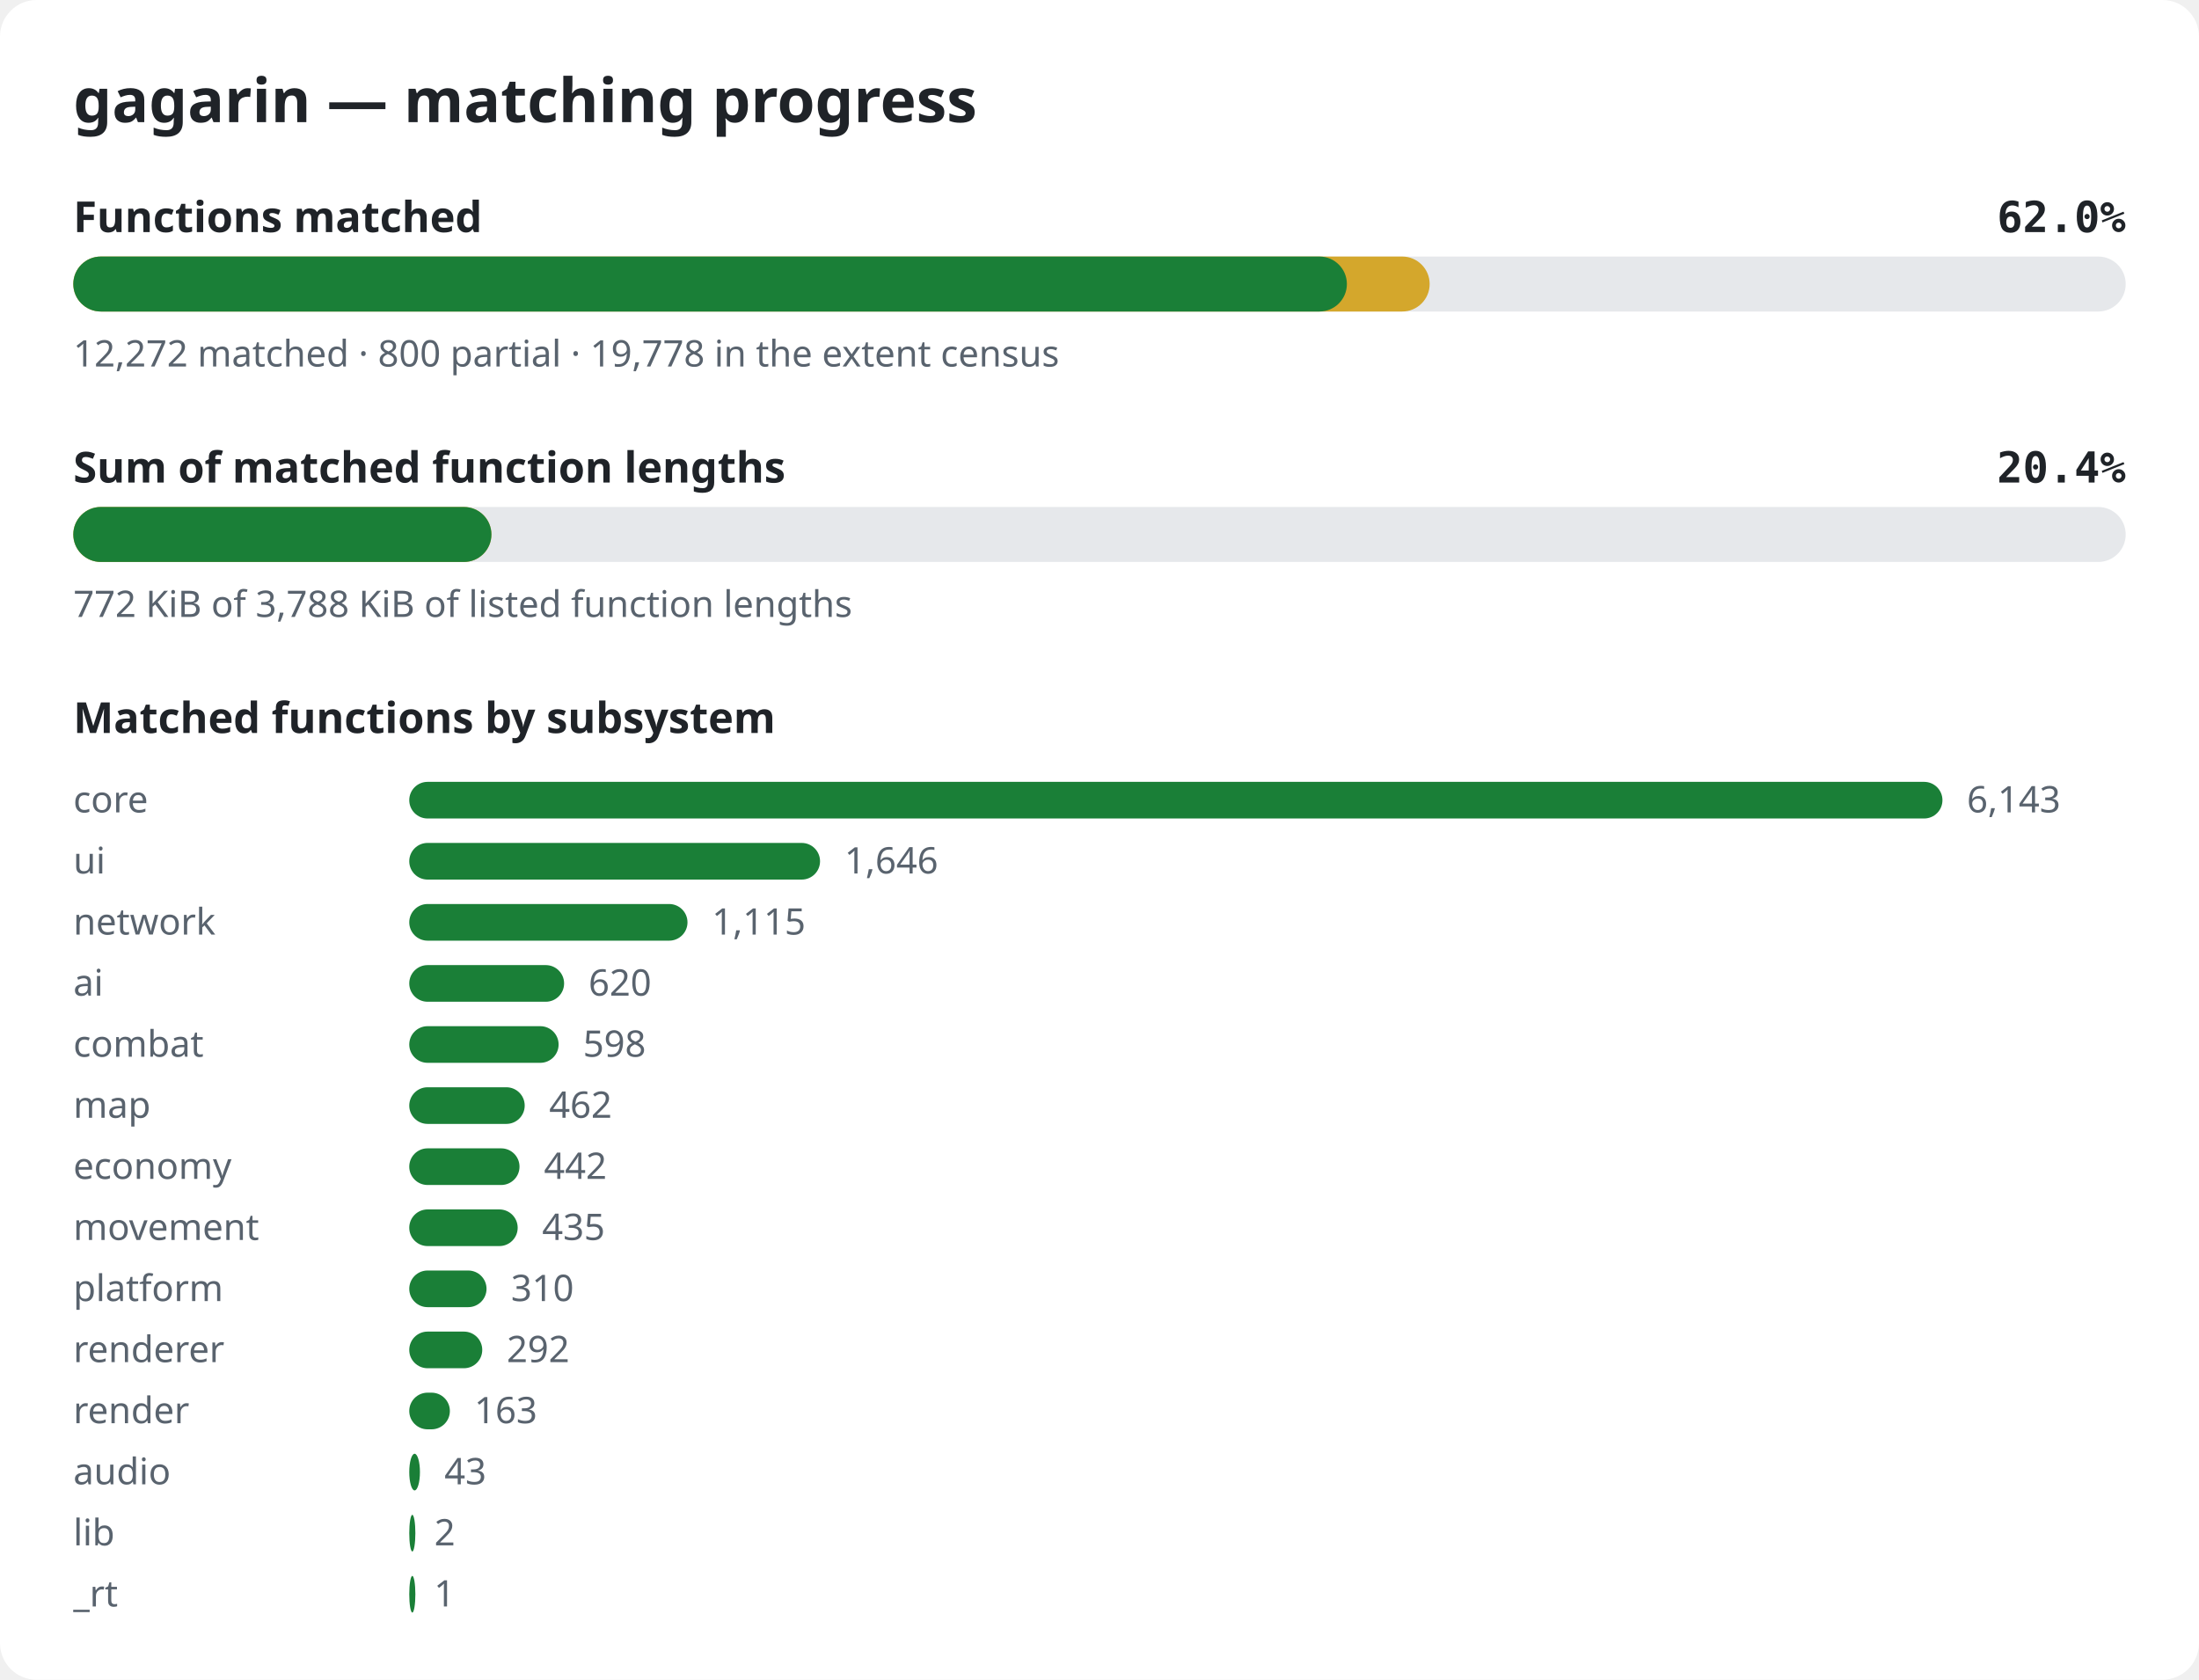
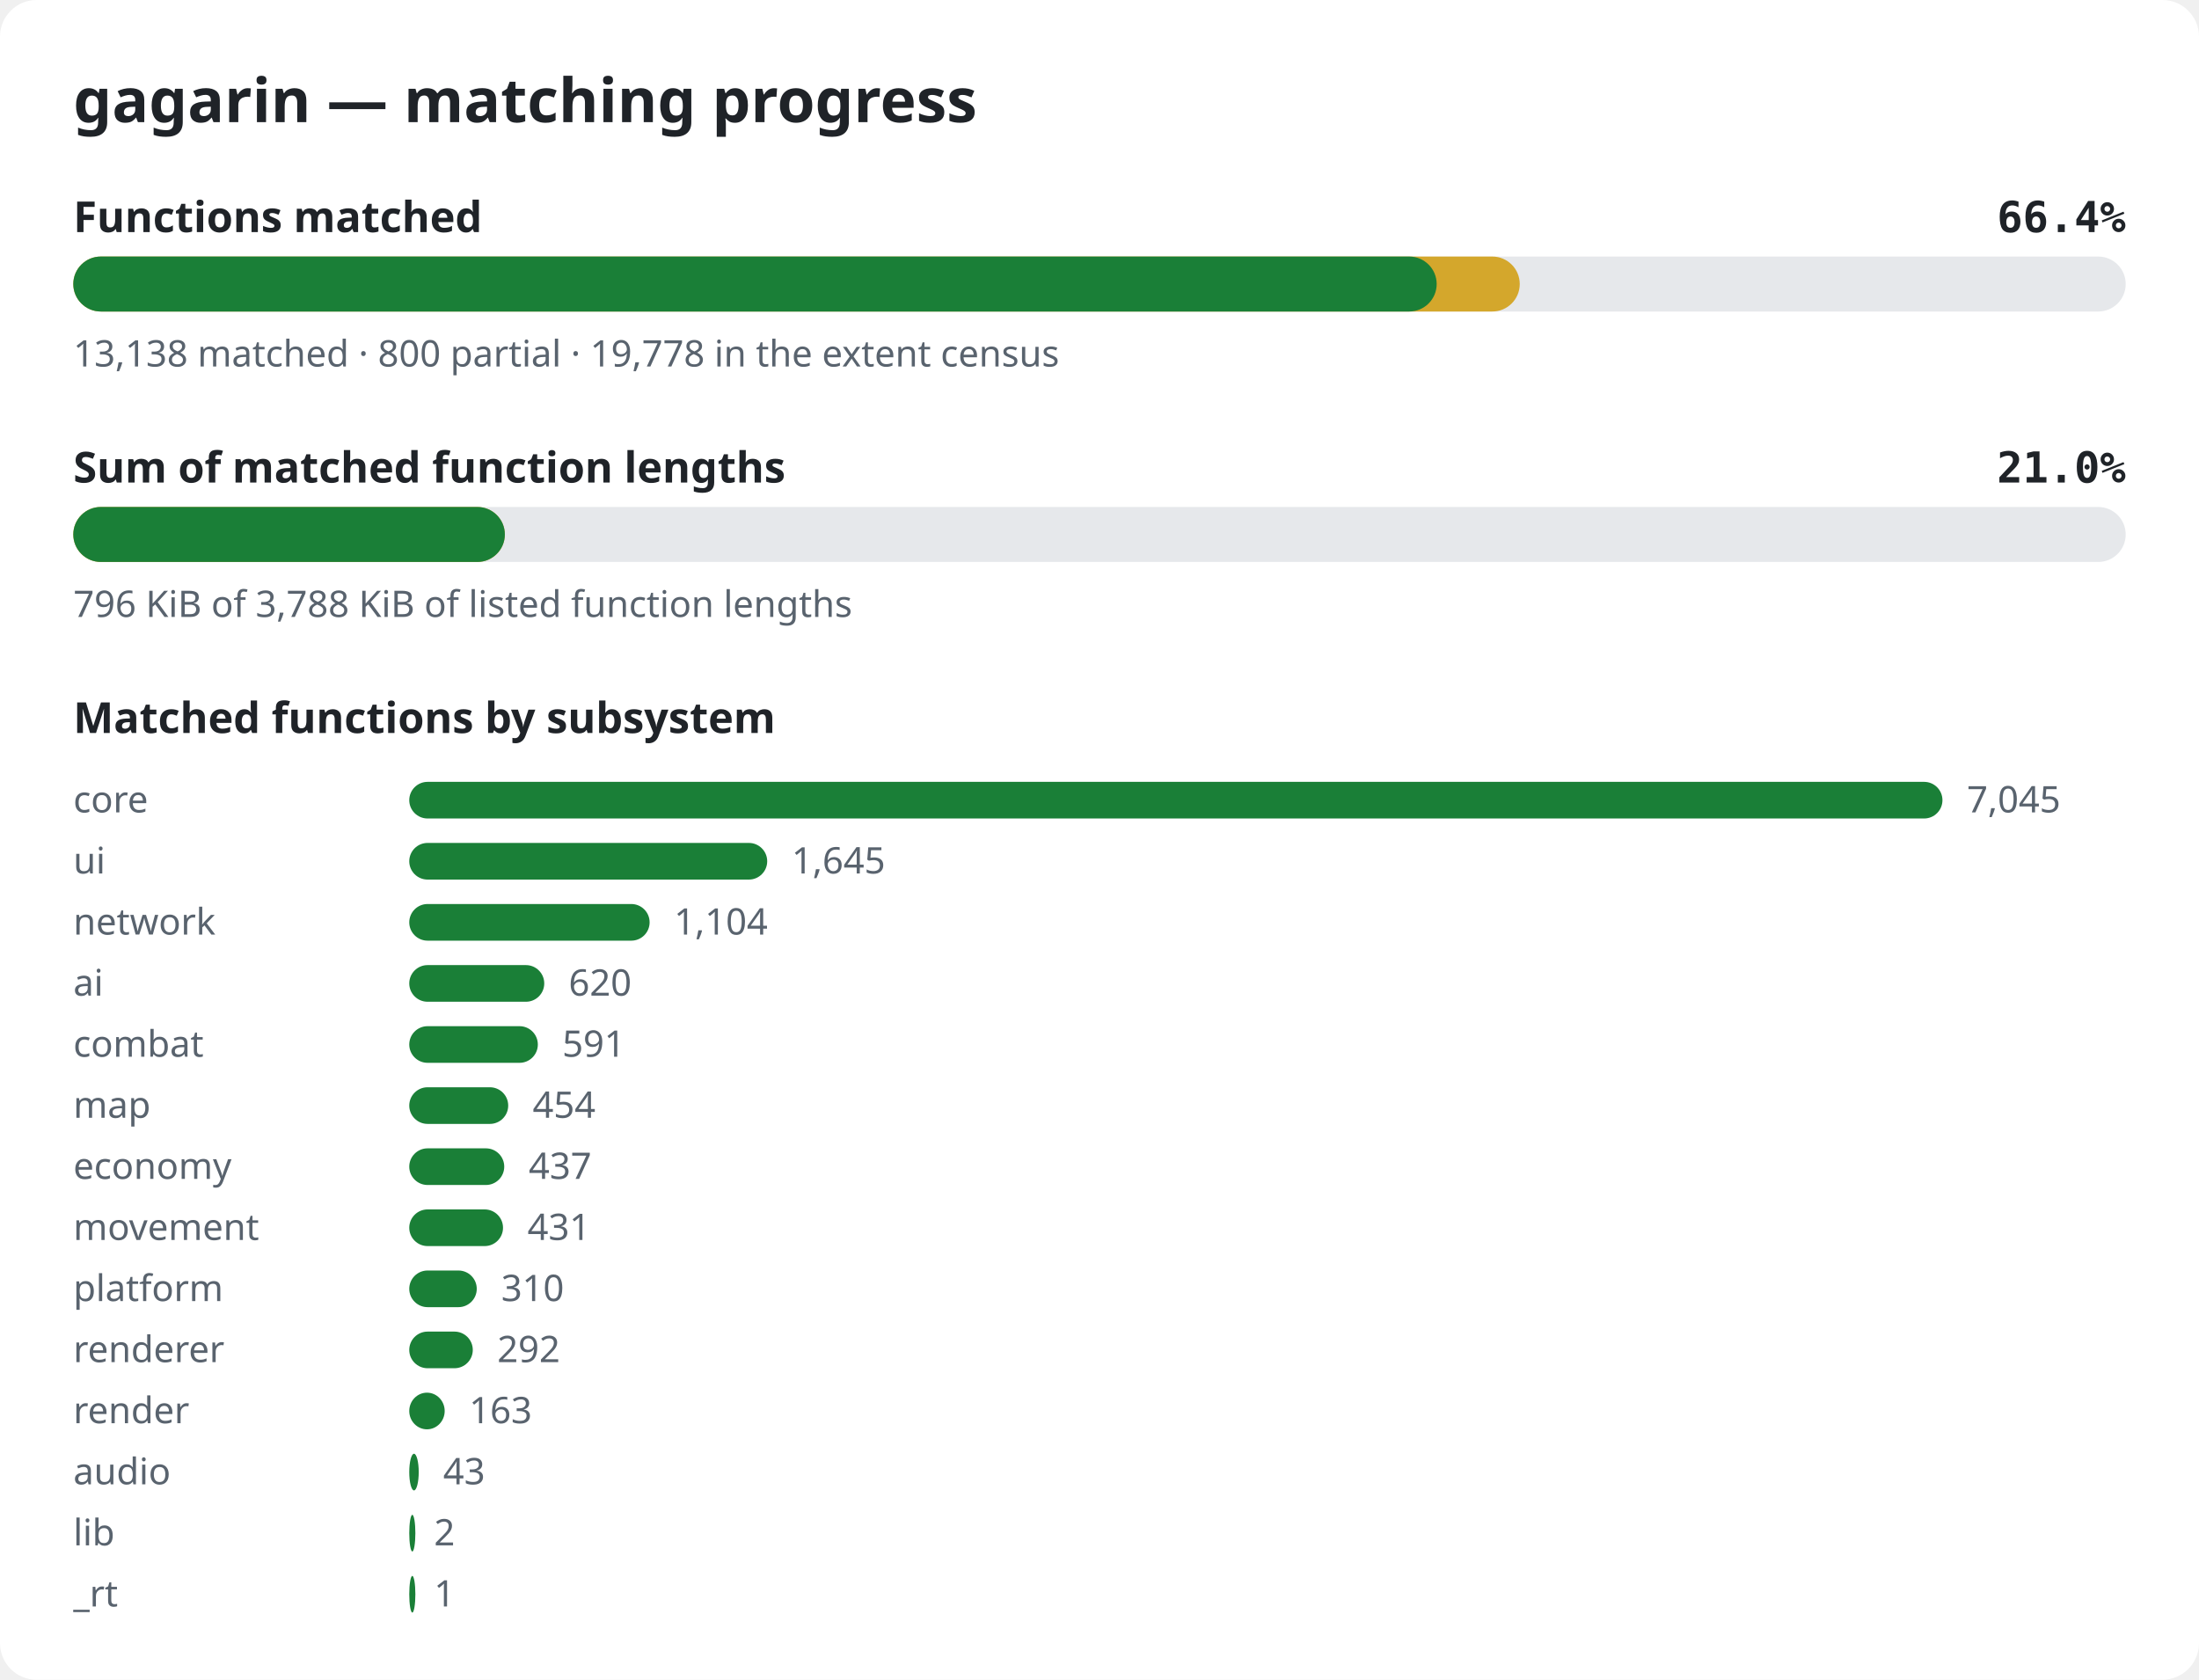
<svg xmlns="http://www.w3.org/2000/svg" width="720" height="550" viewBox="0 0 720 550" role="img" aria-label="gagarin matching progress">
  <style>.bg{fill:#ffffff}.title{font:600 20px sans-serif;fill:#1f2328}.label{font:600 14px sans-serif;fill:#1f2328}.pct{font:600 14px monospace;fill:#1f2328}.note{font:12px sans-serif;fill:#59636e}.track{fill:#e6e8eb}.done{fill:#1a7f37}.partial{fill:#d4a72c}@media (prefers-color-scheme: dark){.bg{fill:#0d1117}.title,.label,.pct{fill:#e6edf3}.note{fill:#9198a1}.track{fill:#262c36}.done{fill:#3fb950}.partial{fill:#d29922}}</style>
  <rect width="720" height="550" rx="12" class="bg" />
  <text x="24" y="40" class="title">gagarin — matching progress</text>
  <text x="24" y="76" class="label">Functions matched</text>
-   <text x="696" y="76" class="pct" text-anchor="end">62.0%</text>
+   <text x="696" y="76" class="pct" text-anchor="end">66.4%</text>
  <rect x="24" y="84" width="672" height="18" rx="9" class="track" />
-   <rect x="24" y="84" width="444.1" height="18" rx="9" class="partial" />
-   <rect x="24" y="84" width="417.0" height="18" rx="9" class="done" />
-   <text x="24" y="120" class="note">12,272 matched · 800 partial · 19,778 in the extent census</text>
+   <rect x="24" y="84" width="473.6" height="18" rx="9" class="partial" />
+   <rect x="24" y="84" width="446.4" height="18" rx="9" class="done" />
+   <text x="24" y="120" class="note">13,138 matched · 800 partial · 19,778 in the extent census</text>
  <text x="24" y="158" class="label">Sum of matched function lengths</text>
-   <text x="696" y="158" class="pct" text-anchor="end">20.4%</text>
+   <text x="696" y="158" class="pct" text-anchor="end">21.0%</text>
  <rect x="24" y="166" width="672" height="18" rx="9" class="track" />
-   <rect x="24" y="166" width="136.9" height="18" rx="9" class="partial" />
-   <rect x="24" y="166" width="136.9" height="18" rx="9" class="done" />
-   <text x="24" y="202" class="note">772 KiB of 3,788 KiB of listed function lengths</text>
+   <rect x="24" y="166" width="141.3" height="18" rx="9" class="partial" />
+   <rect x="24" y="166" width="141.3" height="18" rx="9" class="done" />
+   <text x="24" y="202" class="note">796 KiB of 3,788 KiB of listed function lengths</text>
  <text x="24" y="240" class="label">Matched functions by subsystem</text>
  <text x="24" y="266" class="note">core</text>
  <rect x="134" y="256" width="502.0" height="12" rx="6" class="done" />
-   <text x="644.0" y="266" class="note">6,143</text>
+   <text x="644.0" y="266" class="note">7,045</text>
  <text x="24" y="286" class="note">ui</text>
-   <rect x="134" y="276" width="134.5" height="12" rx="6" class="done" />
-   <text x="276.5" y="286" class="note">1,646</text>
+   <rect x="134" y="276" width="117.2" height="12" rx="6" class="done" />
+   <text x="259.2" y="286" class="note">1,645</text>
  <text x="24" y="306" class="note">network</text>
-   <rect x="134" y="296" width="91.1" height="12" rx="6" class="done" />
-   <text x="233.1" y="306" class="note">1,115</text>
+   <rect x="134" y="296" width="78.7" height="12" rx="6" class="done" />
+   <text x="220.7" y="306" class="note">1,104</text>
  <text x="24" y="326" class="note">ai</text>
-   <rect x="134" y="316" width="50.7" height="12" rx="6" class="done" />
-   <text x="192.7" y="326" class="note">620</text>
+   <rect x="134" y="316" width="44.2" height="12" rx="6" class="done" />
+   <text x="186.2" y="326" class="note">620</text>
  <text x="24" y="346" class="note">combat</text>
-   <rect x="134" y="336" width="48.9" height="12" rx="6" class="done" />
-   <text x="190.9" y="346" class="note">598</text>
+   <rect x="134" y="336" width="42.1" height="12" rx="6" class="done" />
+   <text x="184.1" y="346" class="note">591</text>
  <text x="24" y="366" class="note">map</text>
-   <rect x="134" y="356" width="37.8" height="12" rx="6" class="done" />
-   <text x="179.8" y="366" class="note">462</text>
+   <rect x="134" y="356" width="32.4" height="12" rx="6" class="done" />
+   <text x="174.4" y="366" class="note">454</text>
  <text x="24" y="386" class="note">economy</text>
-   <rect x="134" y="376" width="36.1" height="12" rx="6" class="done" />
-   <text x="178.1" y="386" class="note">442</text>
+   <rect x="134" y="376" width="31.1" height="12" rx="6" class="done" />
+   <text x="173.1" y="386" class="note">437</text>
  <text x="24" y="406" class="note">movement</text>
-   <rect x="134" y="396" width="35.5" height="12" rx="6" class="done" />
-   <text x="177.5" y="406" class="note">435</text>
+   <rect x="134" y="396" width="30.7" height="12" rx="6" class="done" />
+   <text x="172.7" y="406" class="note">431</text>
  <text x="24" y="426" class="note">platform</text>
-   <rect x="134" y="416" width="25.3" height="12" rx="6" class="done" />
-   <text x="167.3" y="426" class="note">310</text>
+   <rect x="134" y="416" width="22.1" height="12" rx="6" class="done" />
+   <text x="164.1" y="426" class="note">310</text>
  <text x="24" y="446" class="note">renderer</text>
-   <rect x="134" y="436" width="23.9" height="12" rx="6" class="done" />
-   <text x="165.9" y="446" class="note">292</text>
+   <rect x="134" y="436" width="20.8" height="12" rx="6" class="done" />
+   <text x="162.8" y="446" class="note">292</text>
  <text x="24" y="466" class="note">render</text>
-   <rect x="134" y="456" width="13.3" height="12" rx="6" class="done" />
-   <text x="155.3" y="466" class="note">163</text>
+   <rect x="134" y="456" width="11.6" height="12" rx="6" class="done" />
+   <text x="153.6" y="466" class="note">163</text>
  <text x="24" y="486" class="note">audio</text>
-   <rect x="134" y="476" width="3.5" height="12" rx="6" class="done" />
-   <text x="145.5" y="486" class="note">43</text>
+   <rect x="134" y="476" width="3.1" height="12" rx="6" class="done" />
+   <text x="145.1" y="486" class="note">43</text>
  <text x="24" y="506" class="note">lib</text>
  <rect x="134" y="496" width="2.0" height="12" rx="6" class="done" />
-   <text x="142.2" y="506" class="note">2</text>
+   <text x="142.1" y="506" class="note">2</text>
  <text x="24" y="526" class="note">_rt</text>
  <rect x="134" y="516" width="2.0" height="12" rx="6" class="done" />
  <text x="142.1" y="526" class="note">1</text>
</svg>
